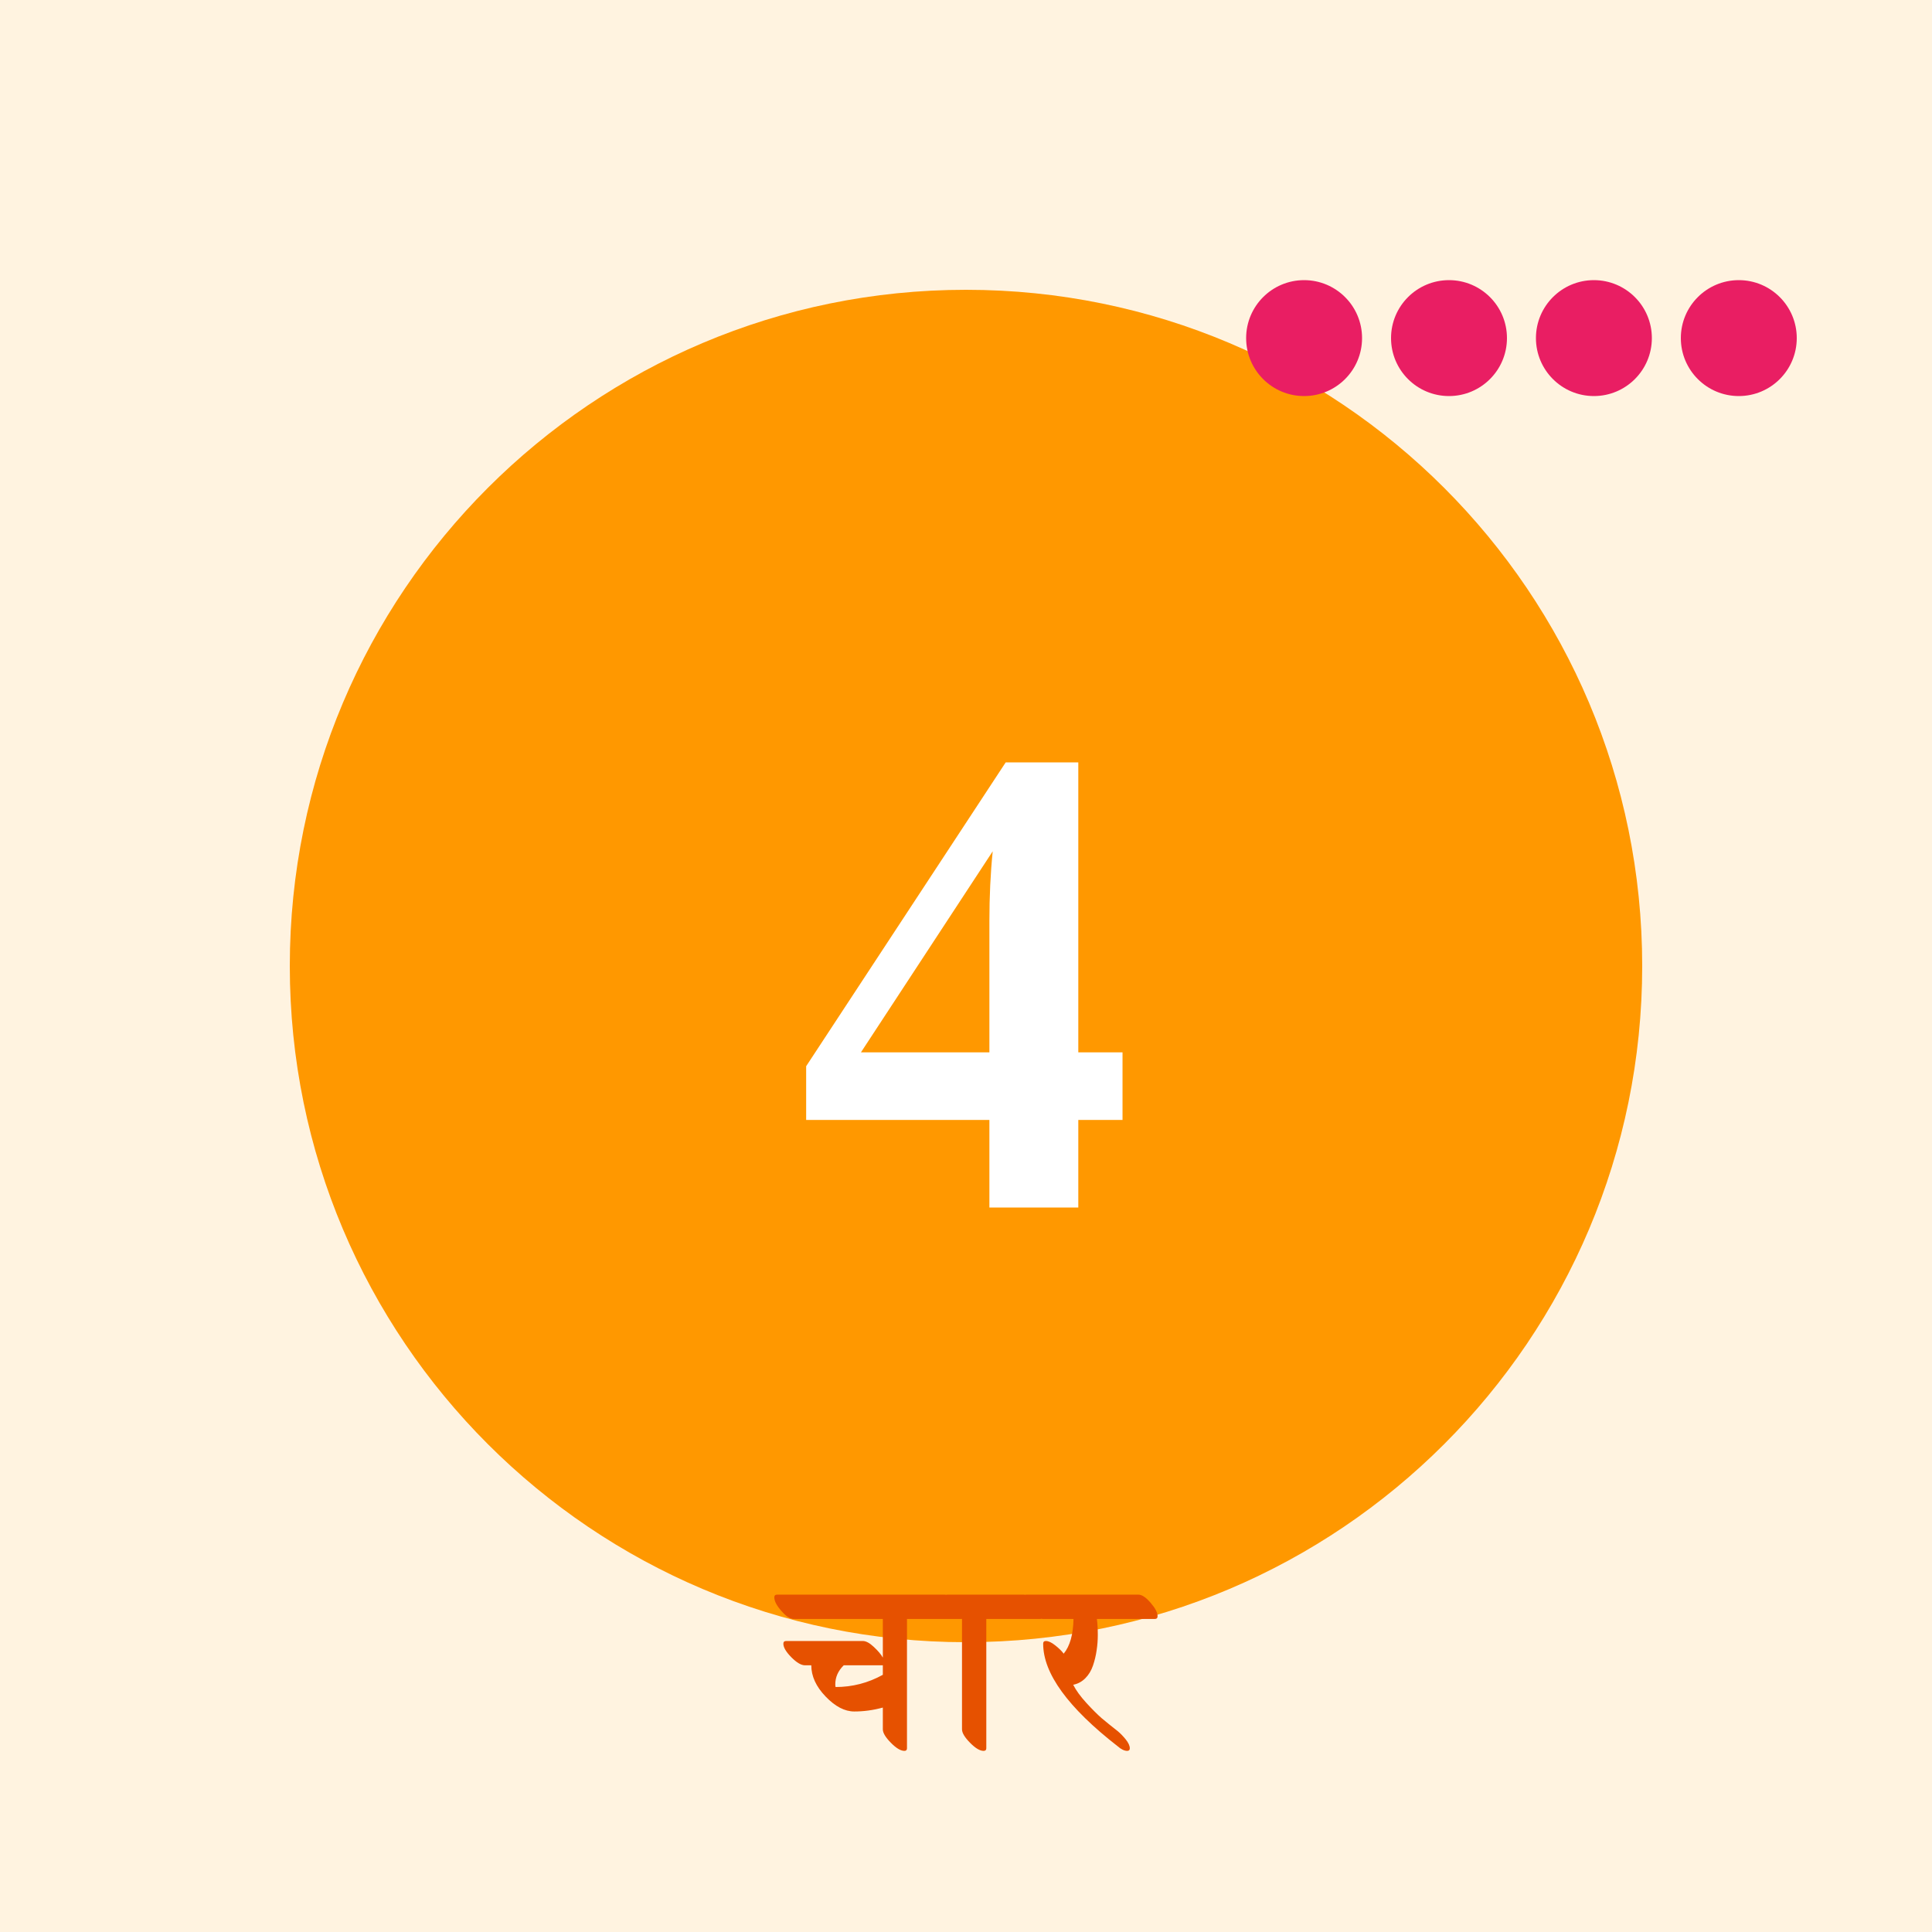
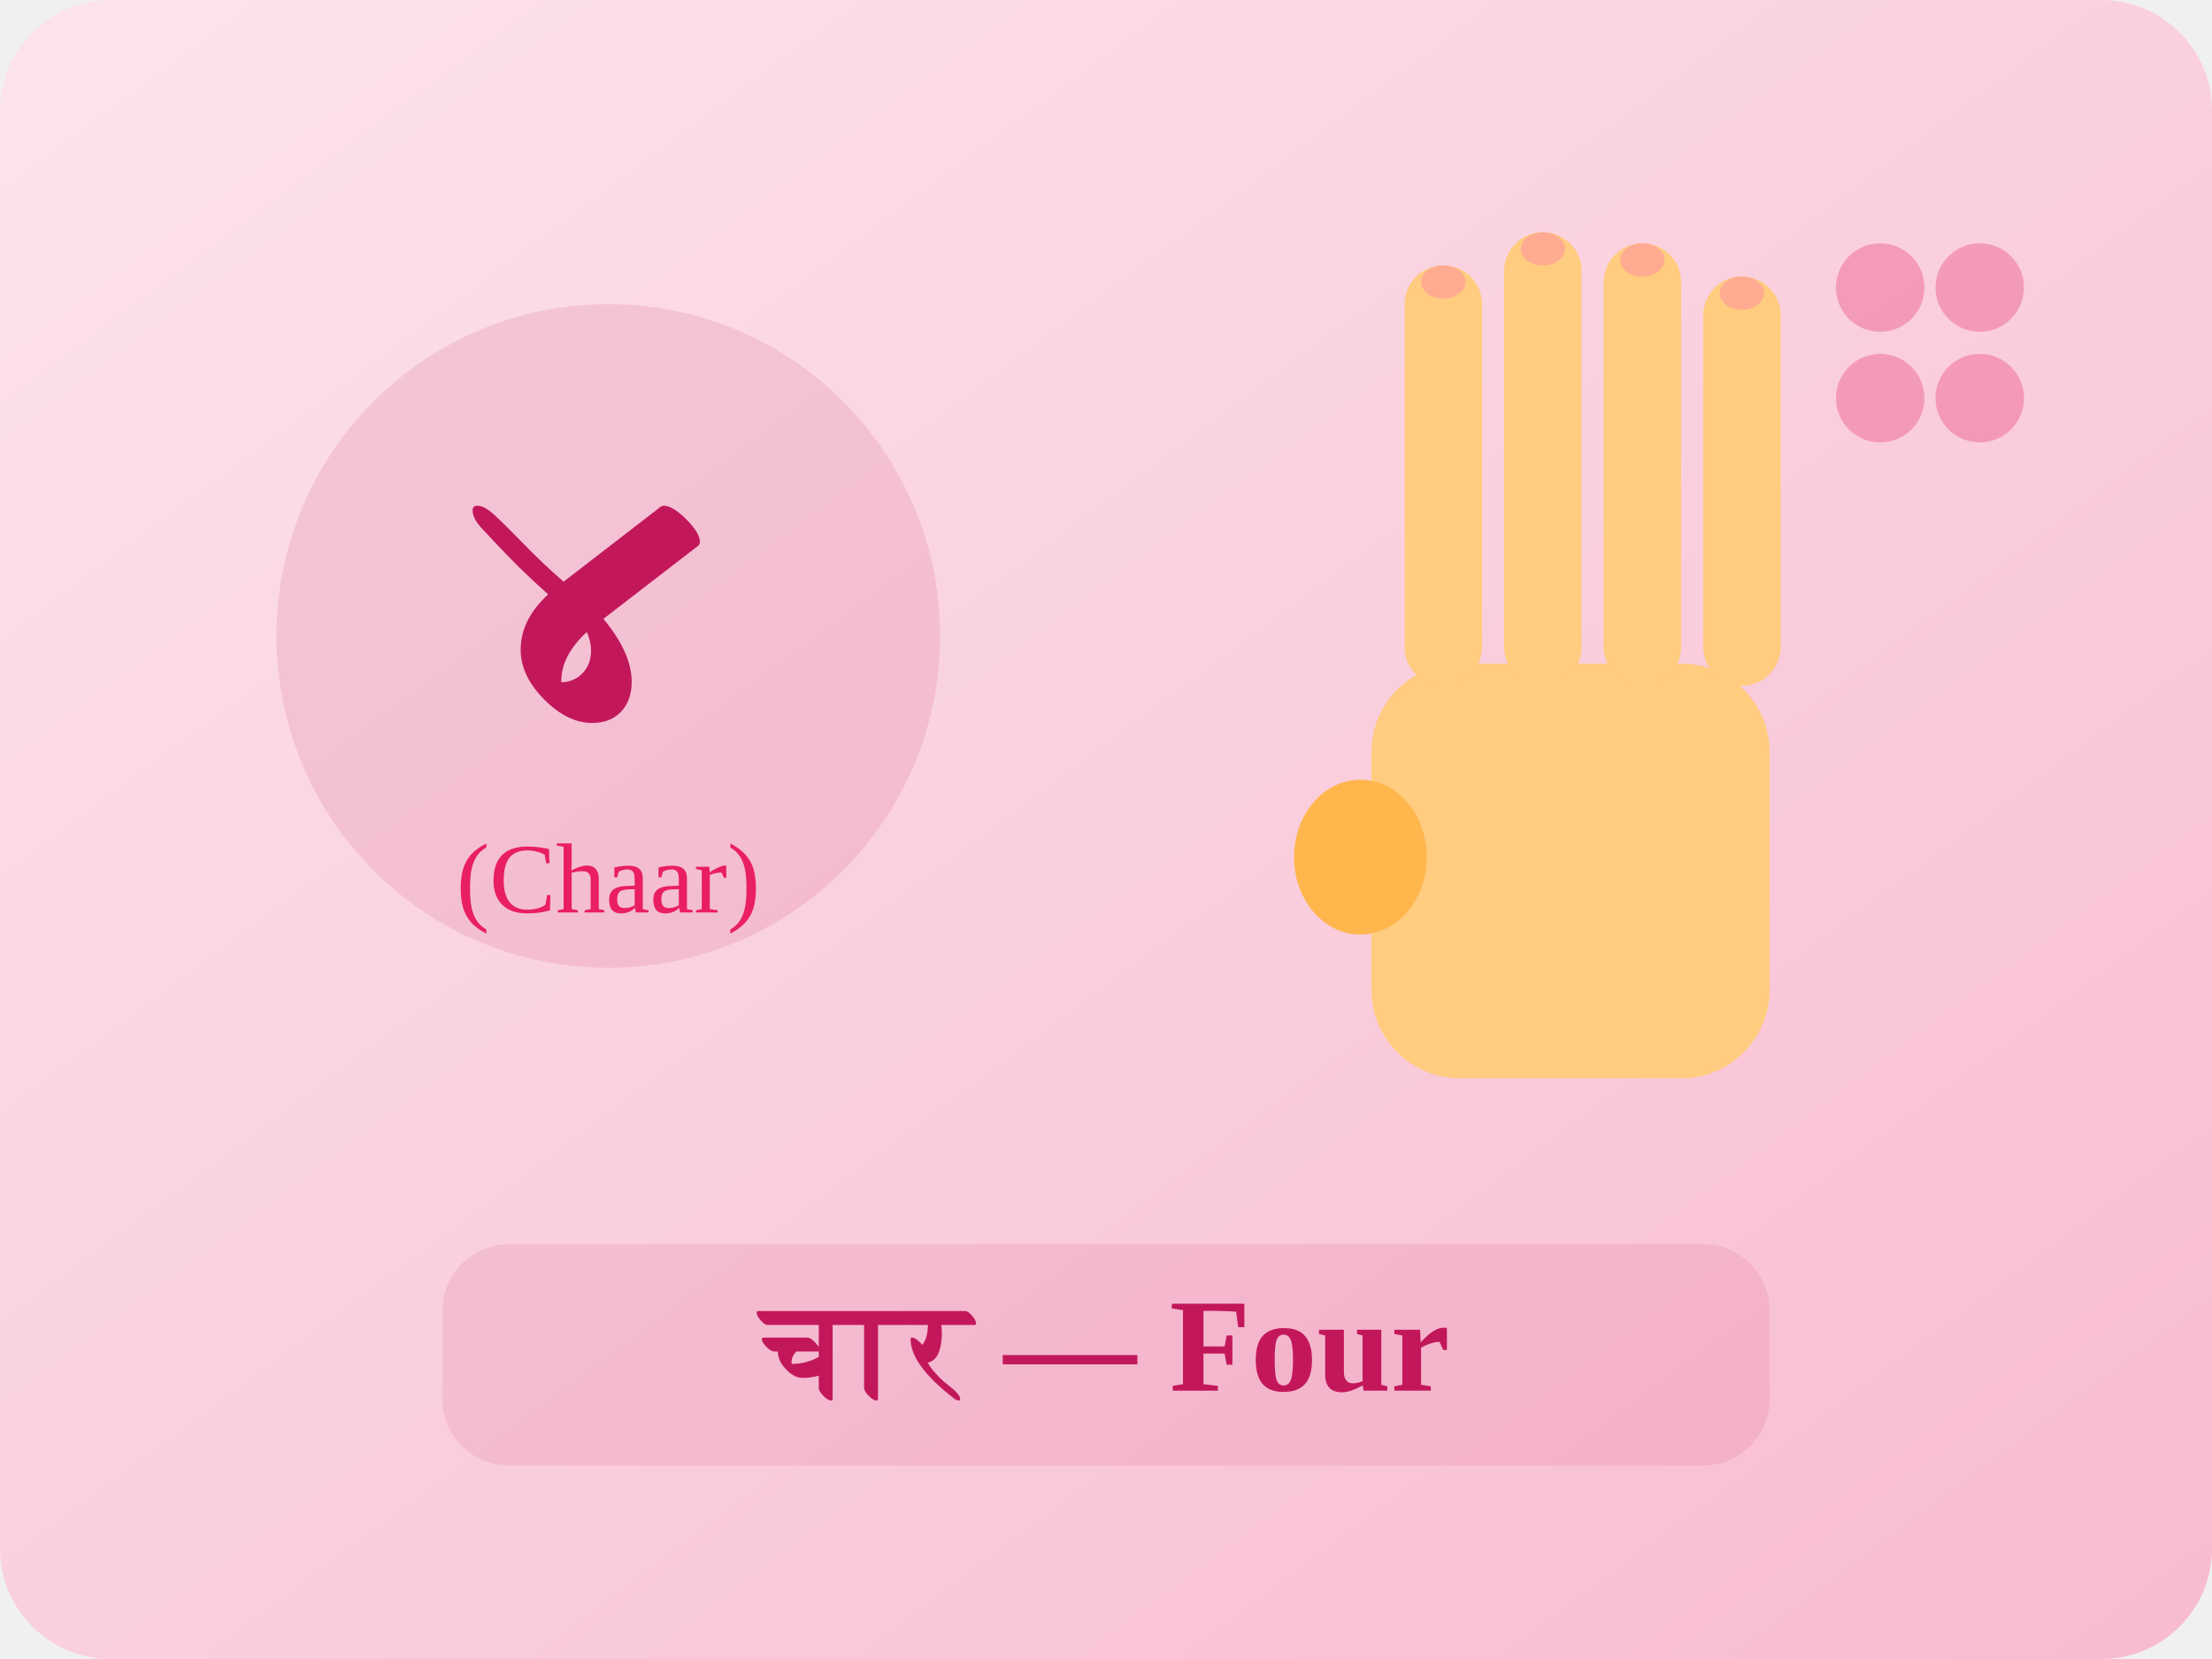
- <svg xmlns="http://www.w3.org/2000/svg" viewBox="0 0 200 200">
-   <rect width="200" height="200" fill="#FFF3E0" />
-   <circle cx="100" cy="100" r="70" fill="#FF9800" />
-   <text x="100" y="125" font-size="70" font-weight="bold" text-anchor="middle" fill="#fff">4</text>
-   <circle cx="135" cy="35" r="6" fill="#E91E63" />
-   <circle cx="150" cy="35" r="6" fill="#E91E63" />
-   <circle cx="165" cy="35" r="6" fill="#E91E63" />
-   <circle cx="180" cy="35" r="6" fill="#E91E63" />
-   <text x="100" y="180" font-size="24" font-weight="bold" text-anchor="middle" fill="#E65100">चार</text>
+ <svg xmlns="http://www.w3.org/2000/svg" viewBox="0 0 400 300">
+   <defs>
+     <linearGradient id="bg" x1="0%" y1="0%" x2="100%" y2="100%">
+       <stop offset="0%" style="stop-color:#FCE4EC" />
+       <stop offset="100%" style="stop-color:#F8BBD0" />
+     </linearGradient>
+   </defs>
+   <rect width="400" height="300" rx="20" fill="url(#bg)" />
+   <circle cx="110" cy="115" r="60" fill="#C2185B" opacity="0.12" />
+   <text x="110" y="135" text-anchor="middle" font-size="70" font-weight="bold" fill="#C2185B">४</text>
+   <text x="110" y="165" text-anchor="middle" font-size="18" fill="#E91E63">(Chaar)</text>
+   <rect x="248" y="120" width="72" height="75" rx="16" fill="#FFCC80" />
+   <ellipse cx="246" cy="155" rx="12" ry="14" fill="#FFB74D" />
+   <rect x="254" y="48" width="14" height="76" rx="7" fill="#FFCC80" />
+   <rect x="272" y="42" width="14" height="82" rx="7" fill="#FFCC80" />
+   <rect x="290" y="44" width="14" height="80" rx="7" fill="#FFCC80" />
+   <rect x="308" y="50" width="14" height="74" rx="7" fill="#FFCC80" />
+   <rect x="257" y="48" width="8" height="6" rx="4" fill="#FFAB91" />
+   <rect x="275" y="42" width="8" height="6" rx="4" fill="#FFAB91" />
+   <rect x="293" y="44" width="8" height="6" rx="4" fill="#FFAB91" />
+   <rect x="311" y="50" width="8" height="6" rx="4" fill="#FFAB91" />
+   <circle cx="340" cy="52" r="8" fill="#E91E63" opacity="0.3" />
+   <circle cx="358" cy="52" r="8" fill="#E91E63" opacity="0.3" />
+   <circle cx="340" cy="72" r="8" fill="#E91E63" opacity="0.3" />
+   <circle cx="358" cy="72" r="8" fill="#E91E63" opacity="0.3" />
+   <rect x="80" y="225" width="240" height="40" rx="12" fill="#C2185B" opacity="0.1" />
+   <text x="200" y="252" text-anchor="middle" font-size="24" font-weight="bold" fill="#C2185B">चार — Four</text>
</svg>
